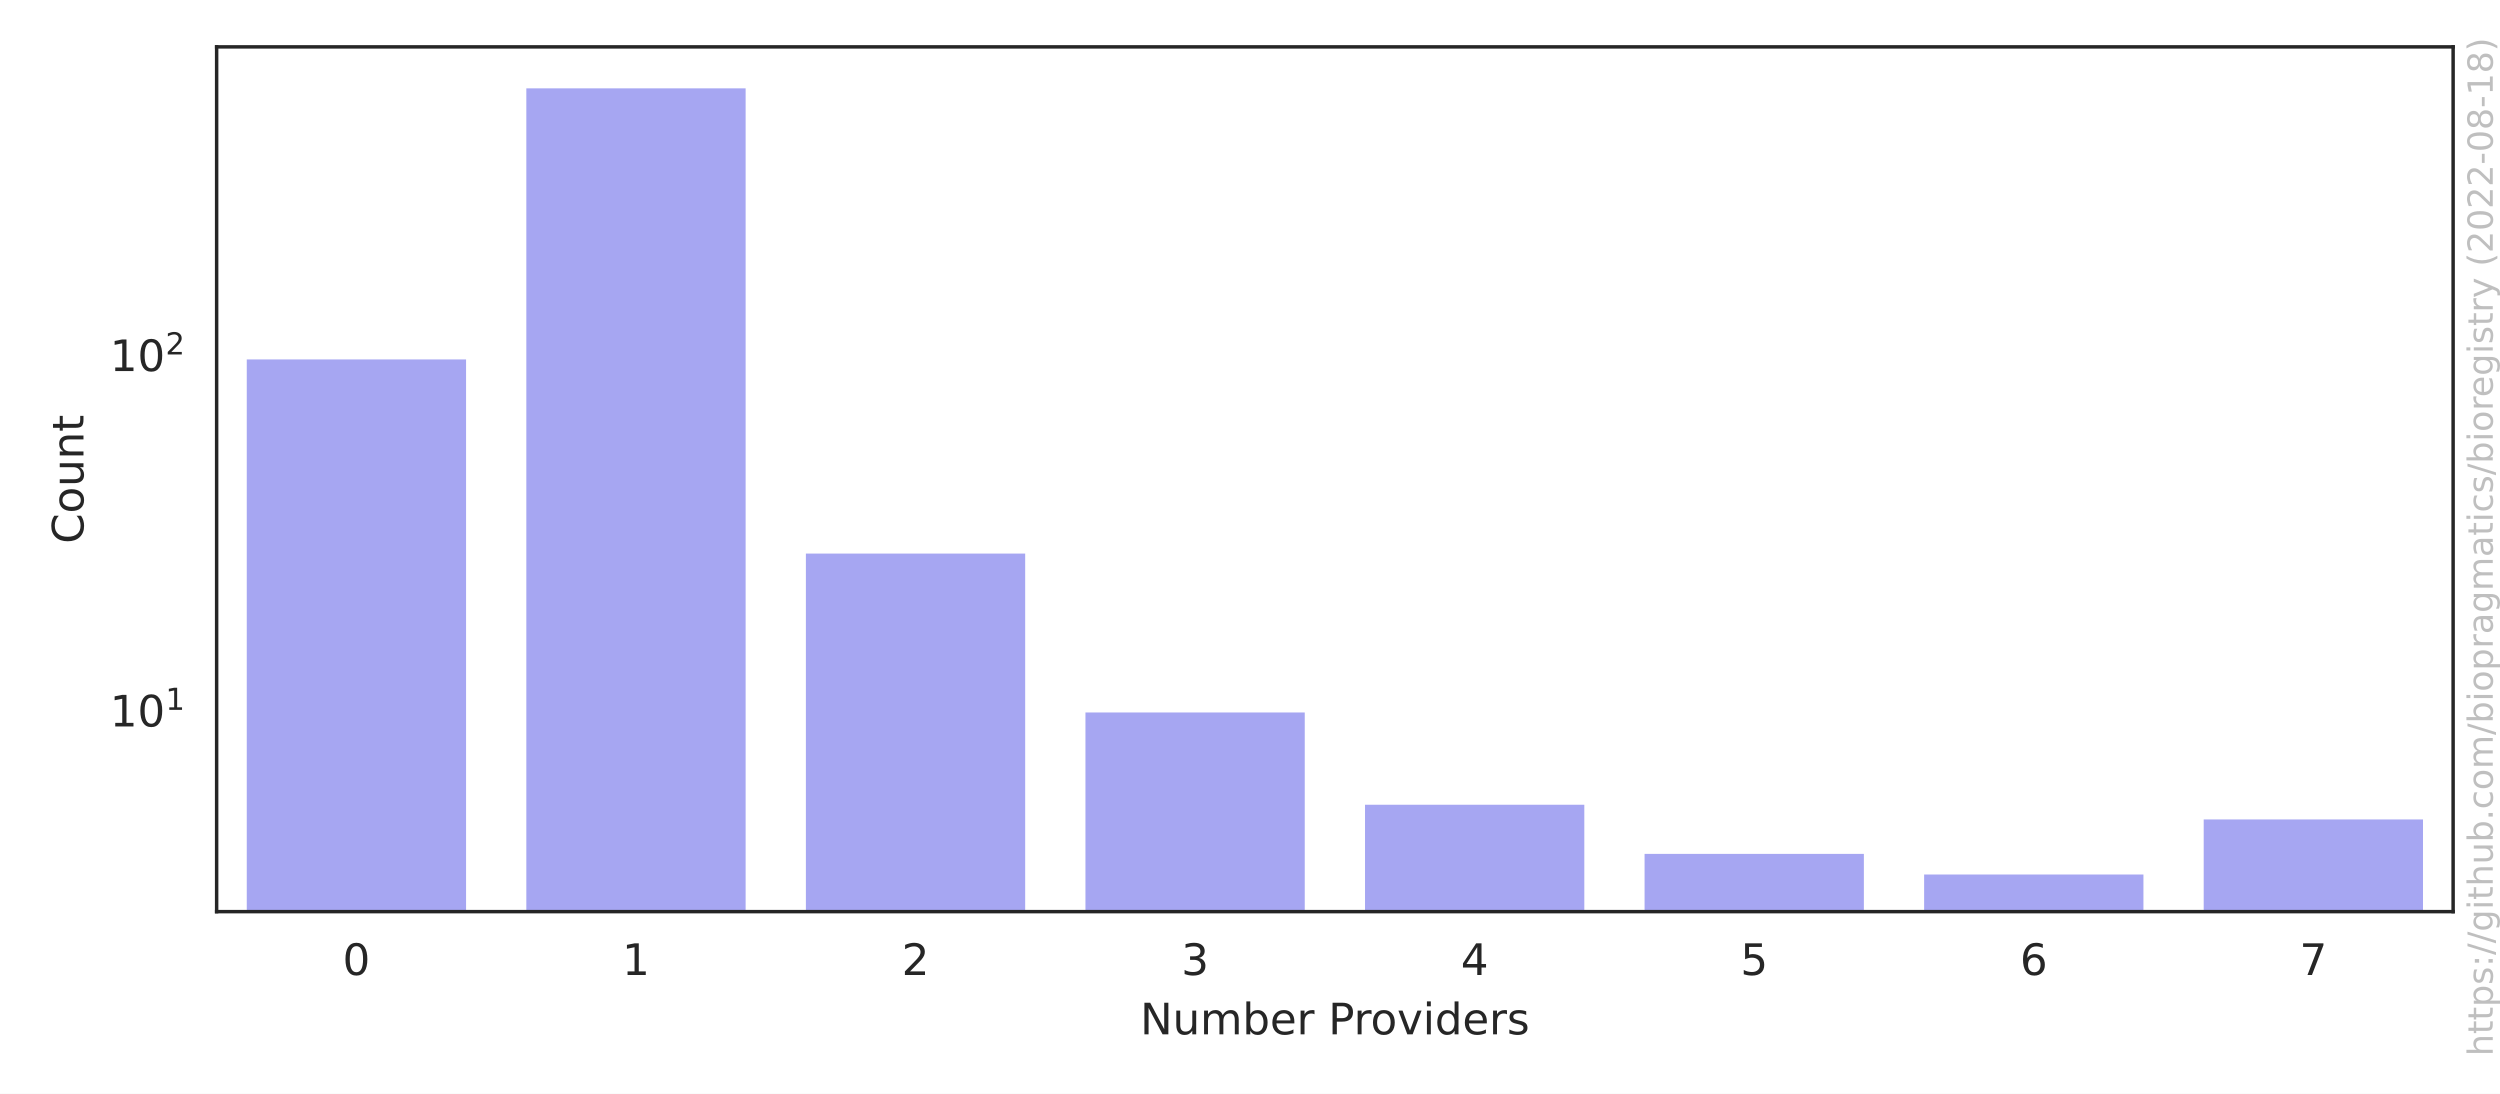
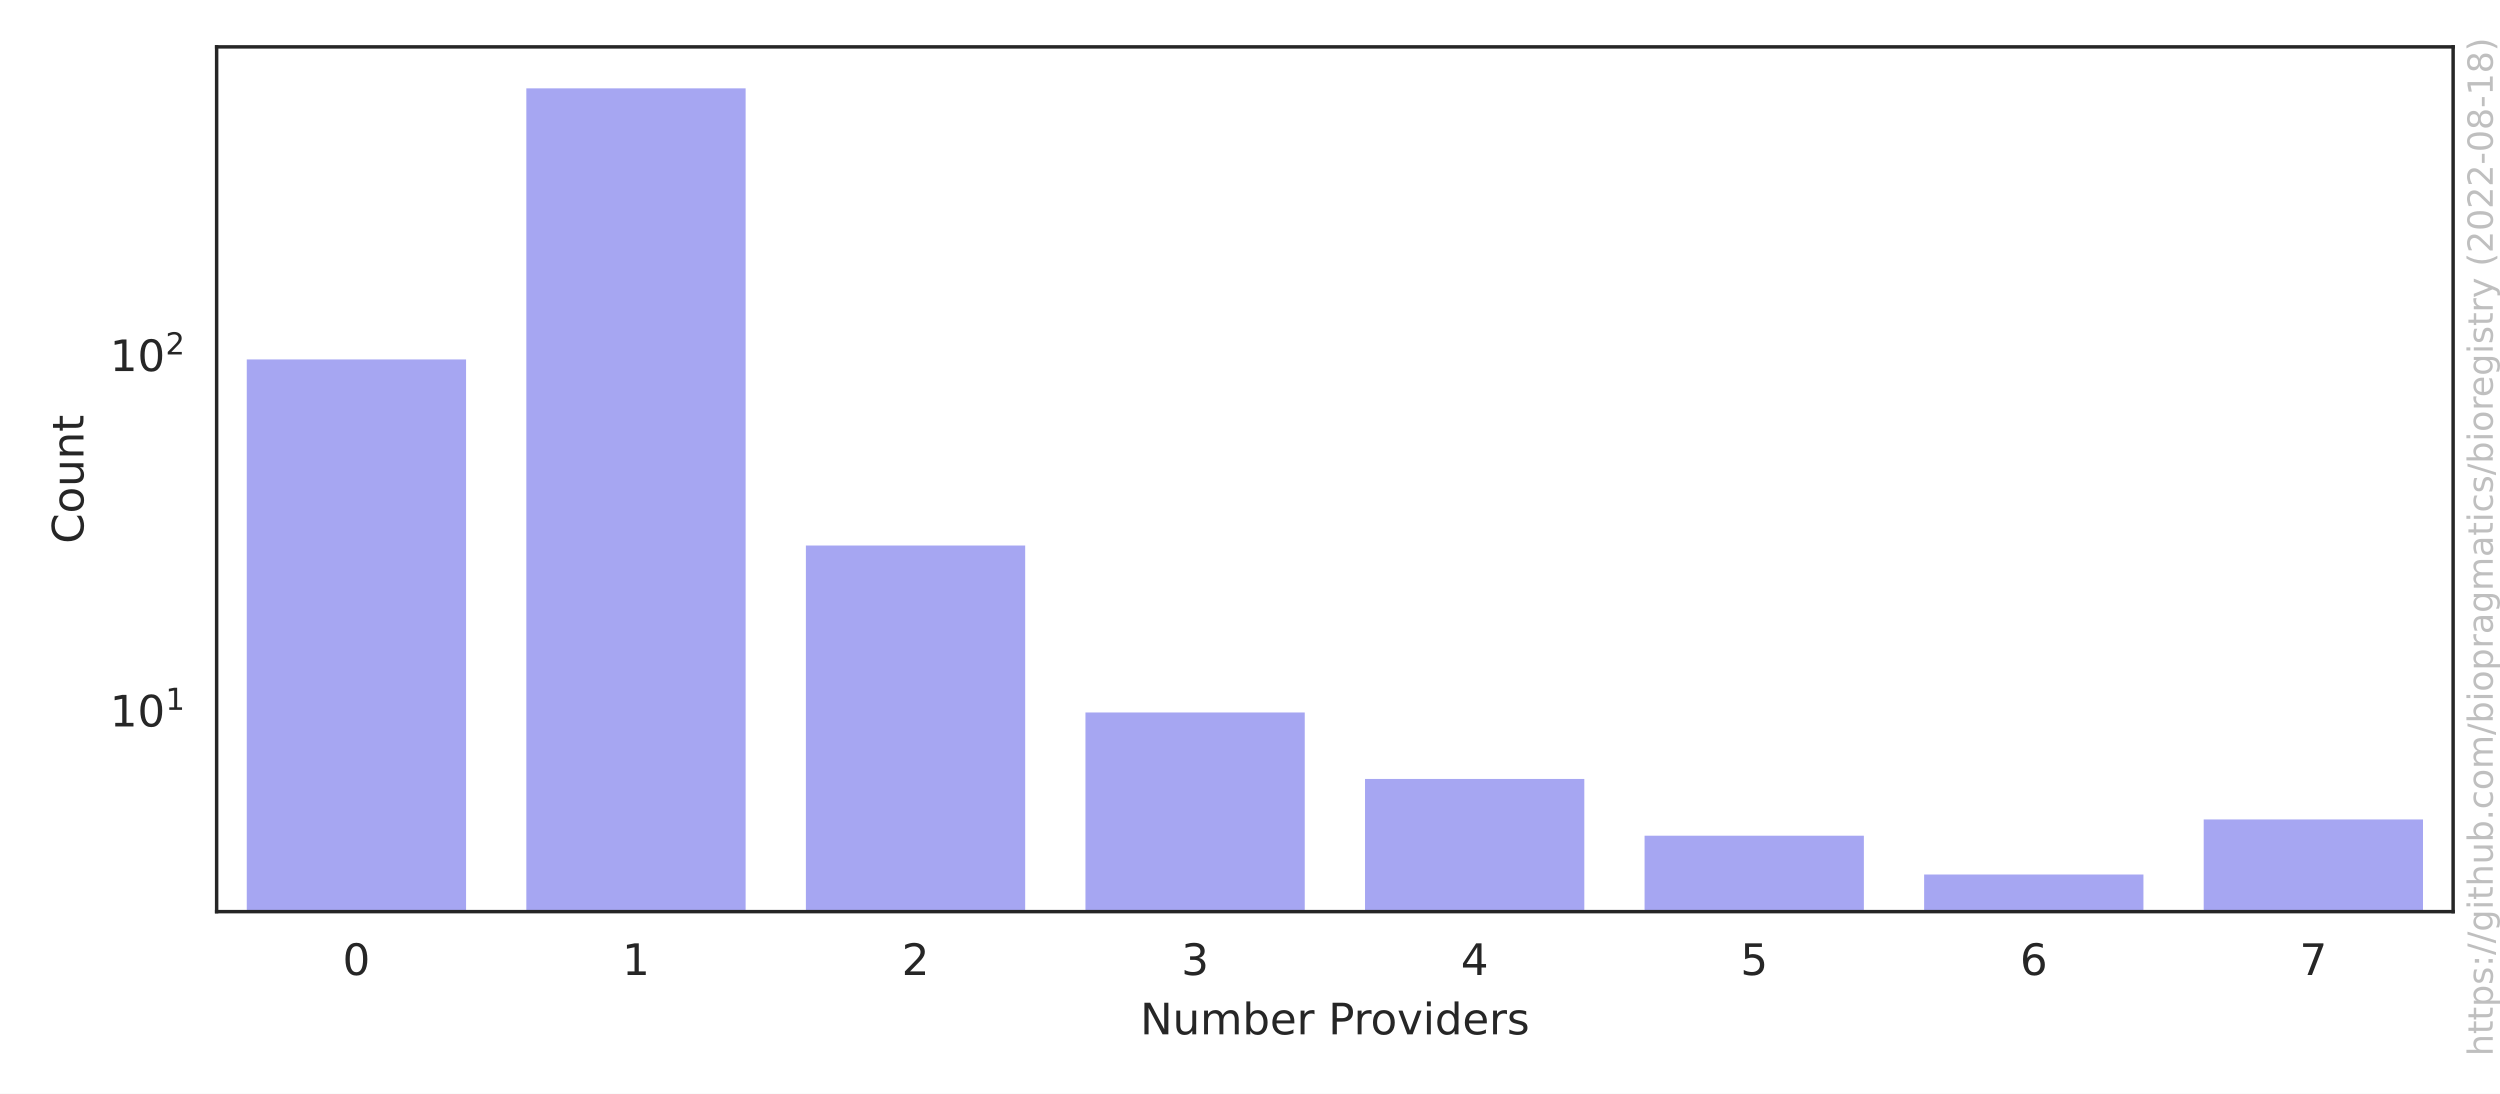
<svg xmlns="http://www.w3.org/2000/svg" xmlns:xlink="http://www.w3.org/1999/xlink" width="576pt" height="252pt" viewBox="0 0 576 252" version="1.1">
  <defs>
    <style type="text/css">*{stroke-linejoin: round; stroke-linecap: butt}</style>
  </defs>
  <g id="figure_1">
    <g id="patch_1">
      <path d="M 0 252  L 576 252  L 576 0  L 0 0  z " style="fill: #ffffff" />
    </g>
    <g id="axes_1">
      <g id="patch_2">
        <path d="M 49.913 210.04  L 565.2 210.04  L 565.2 10.8  L 49.913 10.8  z " style="fill: #ffffff" />
      </g>
      <g id="matplotlib.axis_1">
        <g id="xtick_1">
          <g id="text_1">
            <g style="fill: #262626" transform="translate(78.93689 224.6384)scale(0.1 -0.1)">
              <defs>
                <path id="DejaVuSans-30" d="M 2034 4250  Q 1547 4250 1301 3770  Q 1056 3291 1056 2328  Q 1056 1369 1301 889  Q 1547 409 2034 409  Q 2525 409 2770 889  Q 3016 1369 3016 2328  Q 3016 3291 2770 3770  Q 2525 4250 2034 4250  z M 2034 4750  Q 2819 4750 3233 4129  Q 3647 3509 3647 2328  Q 3647 1150 3233 529  Q 2819 -91 2034 -91  Q 1250 -91 836 529  Q 422 1150 422 2328  Q 422 3509 836 4129  Q 1250 4750 2034 4750  z " transform="scale(0.015625)" />
              </defs>
              <use xlink:href="#DejaVuSans-30" />
            </g>
          </g>
        </g>
        <g id="xtick_2">
          <g id="text_2">
            <g style="fill: #262626" transform="translate(143.3478 224.6384)scale(0.1 -0.1)">
              <defs>
                <path id="DejaVuSans-31" d="M 794 531  L 1825 531  L 1825 4091  L 703 3866  L 703 4441  L 1819 4666  L 2450 4666  L 2450 531  L 3481 531  L 3481 0  L 794 0  L 794 531  z " transform="scale(0.015625)" />
              </defs>
              <use xlink:href="#DejaVuSans-31" />
            </g>
          </g>
        </g>
        <g id="xtick_3">
          <g id="text_3">
            <g style="fill: #262626" transform="translate(207.7587 224.6384)scale(0.1 -0.1)">
              <defs>
                <path id="DejaVuSans-32" d="M 1228 531  L 3431 531  L 3431 0  L 469 0  L 469 531  Q 828 903 1448 1529  Q 2069 2156 2228 2338  Q 2531 2678 2651 2914  Q 2772 3150 2772 3378  Q 2772 3750 2511 3984  Q 2250 4219 1831 4219  Q 1534 4219 1204 4116  Q 875 4013 500 3803  L 500 4441  Q 881 4594 1212 4672  Q 1544 4750 1819 4750  Q 2544 4750 2975 4387  Q 3406 4025 3406 3419  Q 3406 3131 3298 2873  Q 3191 2616 2906 2266  Q 2828 2175 2409 1742  Q 1991 1309 1228 531  z " transform="scale(0.015625)" />
              </defs>
              <use xlink:href="#DejaVuSans-32" />
            </g>
          </g>
        </g>
        <g id="xtick_4">
          <g id="text_4">
            <g style="fill: #262626" transform="translate(272.1696 224.6384)scale(0.1 -0.1)">
              <defs>
                <path id="DejaVuSans-33" d="M 2597 2516  Q 3050 2419 3304 2112  Q 3559 1806 3559 1356  Q 3559 666 3084 287  Q 2609 -91 1734 -91  Q 1441 -91 1130 -33  Q 819 25 488 141  L 488 750  Q 750 597 1062 519  Q 1375 441 1716 441  Q 2309 441 2620 675  Q 2931 909 2931 1356  Q 2931 1769 2642 2001  Q 2353 2234 1838 2234  L 1294 2234  L 1294 2753  L 1863 2753  Q 2328 2753 2575 2939  Q 2822 3125 2822 3475  Q 2822 3834 2567 4026  Q 2313 4219 1838 4219  Q 1578 4219 1281 4162  Q 984 4106 628 3988  L 628 4550  Q 988 4650 1302 4700  Q 1616 4750 1894 4750  Q 2613 4750 3031 4423  Q 3450 4097 3450 3541  Q 3450 3153 3228 2886  Q 3006 2619 2597 2516  z " transform="scale(0.015625)" />
              </defs>
              <use xlink:href="#DejaVuSans-33" />
            </g>
          </g>
        </g>
        <g id="xtick_5">
          <g id="text_5">
            <g style="fill: #262626" transform="translate(336.5806 224.6384)scale(0.1 -0.1)">
              <defs>
                <path id="DejaVuSans-34" d="M 2419 4116  L 825 1625  L 2419 1625  L 2419 4116  z M 2253 4666  L 3047 4666  L 3047 1625  L 3713 1625  L 3713 1100  L 3047 1100  L 3047 0  L 2419 0  L 2419 1100  L 313 1100  L 313 1709  L 2253 4666  z " transform="scale(0.015625)" />
              </defs>
              <use xlink:href="#DejaVuSans-34" />
            </g>
          </g>
        </g>
        <g id="xtick_6">
          <g id="text_6">
            <g style="fill: #262626" transform="translate(400.9915 224.6384)scale(0.1 -0.1)">
              <defs>
                <path id="DejaVuSans-35" d="M 691 4666  L 3169 4666  L 3169 4134  L 1269 4134  L 1269 2991  Q 1406 3038 1543 3061  Q 1681 3084 1819 3084  Q 2600 3084 3056 2656  Q 3513 2228 3513 1497  Q 3513 744 3044 326  Q 2575 -91 1722 -91  Q 1428 -91 1123 -41  Q 819 9 494 109  L 494 744  Q 775 591 1075 516  Q 1375 441 1709 441  Q 2250 441 2565 725  Q 2881 1009 2881 1497  Q 2881 1984 2565 2268  Q 2250 2553 1709 2553  Q 1456 2553 1204 2497  Q 953 2441 691 2322  L 691 4666  z " transform="scale(0.015625)" />
              </defs>
              <use xlink:href="#DejaVuSans-35" />
            </g>
          </g>
        </g>
        <g id="xtick_7">
          <g id="text_7">
            <g style="fill: #262626" transform="translate(465.4024 224.6384)scale(0.1 -0.1)">
              <defs>
                <path id="DejaVuSans-36" d="M 2113 2584  Q 1688 2584 1439 2293  Q 1191 2003 1191 1497  Q 1191 994 1439 701  Q 1688 409 2113 409  Q 2538 409 2786 701  Q 3034 994 3034 1497  Q 3034 2003 2786 2293  Q 2538 2584 2113 2584  z M 3366 4563  L 3366 3988  Q 3128 4100 2886 4159  Q 2644 4219 2406 4219  Q 1781 4219 1451 3797  Q 1122 3375 1075 2522  Q 1259 2794 1537 2939  Q 1816 3084 2150 3084  Q 2853 3084 3261 2657  Q 3669 2231 3669 1497  Q 3669 778 3244 343  Q 2819 -91 2113 -91  Q 1303 -91 875 529  Q 447 1150 447 2328  Q 447 3434 972 4092  Q 1497 4750 2381 4750  Q 2619 4750 2861 4703  Q 3103 4656 3366 4563  z " transform="scale(0.015625)" />
              </defs>
              <use xlink:href="#DejaVuSans-36" />
            </g>
          </g>
        </g>
        <g id="xtick_8">
          <g id="text_8">
            <g style="fill: #262626" transform="translate(529.8133 224.6384)scale(0.1 -0.1)">
              <defs>
                <path id="DejaVuSans-37" d="M 525 4666  L 3525 4666  L 3525 4397  L 1831 0  L 1172 0  L 2766 4134  L 525 4134  L 525 4666  z " transform="scale(0.015625)" />
              </defs>
              <use xlink:href="#DejaVuSans-37" />
            </g>
          </g>
        </g>
        <g id="text_9">
          <g style="fill: #262626" transform="translate(262.6923 238.3166)scale(0.1 -0.1)">
            <defs>
              <path id="DejaVuSans-4e" d="M 628 4666  L 1478 4666  L 3547 763  L 3547 4666  L 4159 4666  L 4159 0  L 3309 0  L 1241 3903  L 1241 0  L 628 0  L 628 4666  z " transform="scale(0.015625)" />
              <path id="DejaVuSans-75" d="M 544 1381  L 544 3500  L 1119 3500  L 1119 1403  Q 1119 906 1312 657  Q 1506 409 1894 409  Q 2359 409 2629 706  Q 2900 1003 2900 1516  L 2900 3500  L 3475 3500  L 3475 0  L 2900 0  L 2900 538  Q 2691 219 2414 64  Q 2138 -91 1772 -91  Q 1169 -91 856 284  Q 544 659 544 1381  z M 1991 3584  L 1991 3584  z " transform="scale(0.015625)" />
              <path id="DejaVuSans-6d" d="M 3328 2828  Q 3544 3216 3844 3400  Q 4144 3584 4550 3584  Q 5097 3584 5394 3201  Q 5691 2819 5691 2113  L 5691 0  L 5113 0  L 5113 2094  Q 5113 2597 4934 2840  Q 4756 3084 4391 3084  Q 3944 3084 3684 2787  Q 3425 2491 3425 1978  L 3425 0  L 2847 0  L 2847 2094  Q 2847 2600 2669 2842  Q 2491 3084 2119 3084  Q 1678 3084 1418 2786  Q 1159 2488 1159 1978  L 1159 0  L 581 0  L 581 3500  L 1159 3500  L 1159 2956  Q 1356 3278 1631 3431  Q 1906 3584 2284 3584  Q 2666 3584 2933 3390  Q 3200 3197 3328 2828  z " transform="scale(0.015625)" />
              <path id="DejaVuSans-62" d="M 3116 1747  Q 3116 2381 2855 2742  Q 2594 3103 2138 3103  Q 1681 3103 1420 2742  Q 1159 2381 1159 1747  Q 1159 1113 1420 752  Q 1681 391 2138 391  Q 2594 391 2855 752  Q 3116 1113 3116 1747  z M 1159 2969  Q 1341 3281 1617 3432  Q 1894 3584 2278 3584  Q 2916 3584 3314 3078  Q 3713 2572 3713 1747  Q 3713 922 3314 415  Q 2916 -91 2278 -91  Q 1894 -91 1617 61  Q 1341 213 1159 525  L 1159 0  L 581 0  L 581 4863  L 1159 4863  L 1159 2969  z " transform="scale(0.015625)" />
              <path id="DejaVuSans-65" d="M 3597 1894  L 3597 1613  L 953 1613  Q 991 1019 1311 708  Q 1631 397 2203 397  Q 2534 397 2845 478  Q 3156 559 3463 722  L 3463 178  Q 3153 47 2828 -22  Q 2503 -91 2169 -91  Q 1331 -91 842 396  Q 353 884 353 1716  Q 353 2575 817 3079  Q 1281 3584 2069 3584  Q 2775 3584 3186 3129  Q 3597 2675 3597 1894  z M 3022 2063  Q 3016 2534 2758 2815  Q 2500 3097 2075 3097  Q 1594 3097 1305 2825  Q 1016 2553 972 2059  L 3022 2063  z " transform="scale(0.015625)" />
              <path id="DejaVuSans-72" d="M 2631 2963  Q 2534 3019 2420 3045  Q 2306 3072 2169 3072  Q 1681 3072 1420 2755  Q 1159 2438 1159 1844  L 1159 0  L 581 0  L 581 3500  L 1159 3500  L 1159 2956  Q 1341 3275 1631 3429  Q 1922 3584 2338 3584  Q 2397 3584 2469 3576  Q 2541 3569 2628 3553  L 2631 2963  z " transform="scale(0.015625)" />
              <path id="DejaVuSans-20" transform="scale(0.015625)" />
              <path id="DejaVuSans-50" d="M 1259 4147  L 1259 2394  L 2053 2394  Q 2494 2394 2734 2622  Q 2975 2850 2975 3272  Q 2975 3691 2734 3919  Q 2494 4147 2053 4147  L 1259 4147  z M 628 4666  L 2053 4666  Q 2838 4666 3239 4311  Q 3641 3956 3641 3272  Q 3641 2581 3239 2228  Q 2838 1875 2053 1875  L 1259 1875  L 1259 0  L 628 0  L 628 4666  z " transform="scale(0.015625)" />
              <path id="DejaVuSans-6f" d="M 1959 3097  Q 1497 3097 1228 2736  Q 959 2375 959 1747  Q 959 1119 1226 758  Q 1494 397 1959 397  Q 2419 397 2687 759  Q 2956 1122 2956 1747  Q 2956 2369 2687 2733  Q 2419 3097 1959 3097  z M 1959 3584  Q 2709 3584 3137 3096  Q 3566 2609 3566 1747  Q 3566 888 3137 398  Q 2709 -91 1959 -91  Q 1206 -91 779 398  Q 353 888 353 1747  Q 353 2609 779 3096  Q 1206 3584 1959 3584  z " transform="scale(0.015625)" />
              <path id="DejaVuSans-76" d="M 191 3500  L 800 3500  L 1894 563  L 2988 3500  L 3597 3500  L 2284 0  L 1503 0  L 191 3500  z " transform="scale(0.015625)" />
              <path id="DejaVuSans-69" d="M 603 3500  L 1178 3500  L 1178 0  L 603 0  L 603 3500  z M 603 4863  L 1178 4863  L 1178 4134  L 603 4134  L 603 4863  z " transform="scale(0.015625)" />
              <path id="DejaVuSans-64" d="M 2906 2969  L 2906 4863  L 3481 4863  L 3481 0  L 2906 0  L 2906 525  Q 2725 213 2448 61  Q 2172 -91 1784 -91  Q 1150 -91 751 415  Q 353 922 353 1747  Q 353 2572 751 3078  Q 1150 3584 1784 3584  Q 2172 3584 2448 3432  Q 2725 3281 2906 2969  z M 947 1747  Q 947 1113 1208 752  Q 1469 391 1925 391  Q 2381 391 2643 752  Q 2906 1113 2906 1747  Q 2906 2381 2643 2742  Q 2381 3103 1925 3103  Q 1469 3103 1208 2742  Q 947 2381 947 1747  z " transform="scale(0.015625)" />
              <path id="DejaVuSans-73" d="M 2834 3397  L 2834 2853  Q 2591 2978 2328 3040  Q 2066 3103 1784 3103  Q 1356 3103 1142 2972  Q 928 2841 928 2578  Q 928 2378 1081 2264  Q 1234 2150 1697 2047  L 1894 2003  Q 2506 1872 2764 1633  Q 3022 1394 3022 966  Q 3022 478 2636 193  Q 2250 -91 1575 -91  Q 1294 -91 989 -36  Q 684 19 347 128  L 347 722  Q 666 556 975 473  Q 1284 391 1588 391  Q 1994 391 2212 530  Q 2431 669 2431 922  Q 2431 1156 2273 1281  Q 2116 1406 1581 1522  L 1381 1569  Q 847 1681 609 1914  Q 372 2147 372 2553  Q 372 3047 722 3315  Q 1072 3584 1716 3584  Q 2034 3584 2315 3537  Q 2597 3491 2834 3397  z " transform="scale(0.015625)" />
            </defs>
            <use xlink:href="#DejaVuSans-4e" />
            <use xlink:href="#DejaVuSans-75" x="74.805" />
            <use xlink:href="#DejaVuSans-6d" x="138.184" />
            <use xlink:href="#DejaVuSans-62" x="235.596" />
            <use xlink:href="#DejaVuSans-65" x="299.072" />
            <use xlink:href="#DejaVuSans-72" x="360.596" />
            <use xlink:href="#DejaVuSans-20" x="401.709" />
            <use xlink:href="#DejaVuSans-50" x="433.496" />
            <use xlink:href="#DejaVuSans-72" x="492.049" />
            <use xlink:href="#DejaVuSans-6f" x="530.912" />
            <use xlink:href="#DejaVuSans-76" x="592.094" />
            <use xlink:href="#DejaVuSans-69" x="651.273" />
            <use xlink:href="#DejaVuSans-64" x="679.057" />
            <use xlink:href="#DejaVuSans-65" x="742.533" />
            <use xlink:href="#DejaVuSans-72" x="804.057" />
            <use xlink:href="#DejaVuSans-73" x="845.17" />
          </g>
        </g>
      </g>
      <g id="matplotlib.axis_2">
        <g id="ytick_1">
          <g id="text_10">
            <g style="fill: #262626" transform="translate(25.31268 167.4525)scale(0.1 -0.1)">
              <use xlink:href="#DejaVuSans-31" transform="translate(0 0.684375)" />
              <use xlink:href="#DejaVuSans-30" transform="translate(63.62305 0.684375)" />
              <use xlink:href="#DejaVuSans-31" transform="translate(128.2031 38.96563)scale(0.7)" />
            </g>
          </g>
        </g>
        <g id="ytick_2">
          <g id="text_11">
            <g style="fill: #262626" transform="translate(25.31268 85.57552)scale(0.1 -0.1)">
              <use xlink:href="#DejaVuSans-31" transform="translate(0 0.765625)" />
              <use xlink:href="#DejaVuSans-30" transform="translate(63.62305 0.765625)" />
              <use xlink:href="#DejaVuSans-32" transform="translate(128.2031 39.04688)scale(0.7)" />
            </g>
          </g>
        </g>
        <g id="ytick_3" />
        <g id="ytick_4" />
        <g id="ytick_5" />
        <g id="ytick_6" />
        <g id="ytick_7" />
        <g id="ytick_8" />
        <g id="ytick_9" />
        <g id="ytick_10" />
        <g id="ytick_11" />
        <g id="ytick_12" />
        <g id="ytick_13" />
        <g id="ytick_14" />
        <g id="ytick_15" />
        <g id="ytick_16" />
        <g id="ytick_17" />
        <g id="ytick_18" />
        <g id="ytick_19" />
        <g id="ytick_20" />
        <g id="ytick_21" />
        <g id="ytick_22" />
        <g id="ytick_23" />
        <g id="text_12">
          <g style="fill: #262626" transform="translate(19.233 125.2684)rotate(-90)scale(0.1 -0.1)">
            <defs>
              <path id="DejaVuSans-43" d="M 4122 4306  L 4122 3641  Q 3803 3938 3442 4084  Q 3081 4231 2675 4231  Q 1875 4231 1450 3742  Q 1025 3253 1025 2328  Q 1025 1406 1450 917  Q 1875 428 2675 428  Q 3081 428 3442 575  Q 3803 722 4122 1019  L 4122 359  Q 3791 134 3420 21  Q 3050 -91 2638 -91  Q 1578 -91 968 557  Q 359 1206 359 2328  Q 359 3453 968 4101  Q 1578 4750 2638 4750  Q 3056 4750 3426 4639  Q 3797 4528 4122 4306  z " transform="scale(0.015625)" />
              <path id="DejaVuSans-6e" d="M 3513 2113  L 3513 0  L 2938 0  L 2938 2094  Q 2938 2591 2744 2837  Q 2550 3084 2163 3084  Q 1697 3084 1428 2787  Q 1159 2491 1159 1978  L 1159 0  L 581 0  L 581 3500  L 1159 3500  L 1159 2956  Q 1366 3272 1645 3428  Q 1925 3584 2291 3584  Q 2894 3584 3203 3211  Q 3513 2838 3513 2113  z " transform="scale(0.015625)" />
              <path id="DejaVuSans-74" d="M 1172 4494  L 1172 3500  L 2356 3500  L 2356 3053  L 1172 3053  L 1172 1153  Q 1172 725 1289 603  Q 1406 481 1766 481  L 2356 481  L 2356 0  L 1766 0  Q 1100 0 847 248  Q 594 497 594 1153  L 594 3053  L 172 3053  L 172 3500  L 594 3500  L 594 4494  L 1172 4494  z " transform="scale(0.015625)" />
            </defs>
            <use xlink:href="#DejaVuSans-43" />
            <use xlink:href="#DejaVuSans-6f" x="69.824" />
            <use xlink:href="#DejaVuSans-75" x="131.006" />
            <use xlink:href="#DejaVuSans-6e" x="194.385" />
            <use xlink:href="#DejaVuSans-74" x="257.764" />
          </g>
        </g>
      </g>
      <g id="patch_3">
        <path d="M 56.354 82122.525  L 107.883 82122.525  L 107.883 82.314  L 56.354 82.314  z " clip-path="url(#p1737fb0132)" style="fill: #2020df; opacity: 0.4; stroke: #ffffff; stroke-linejoin: miter" />
      </g>
      <g id="patch_4">
        <path d="M 120.765 82122.525  L 172.293 82122.525  L 172.293 19.856  L 120.765 19.856  z " clip-path="url(#p1737fb0132)" style="fill: #2020df; opacity: 0.4; stroke: #ffffff; stroke-linejoin: miter" />
      </g>
      <g id="patch_5">
-         <path d="M 185.176 82122.525  L 236.704 82122.525  L 236.704 127.041  L 185.176 127.041  z " clip-path="url(#p1737fb0132)" style="fill: #2020df; opacity: 0.4; stroke: #ffffff; stroke-linejoin: miter" />
+         <path d="M 185.176 82122.525  L 236.704 82122.525  L 236.704 125.186  L 185.176 125.186  z " clip-path="url(#p1737fb0132)" style="fill: #2020df; opacity: 0.4; stroke: #ffffff; stroke-linejoin: miter" />
      </g>
      <g id="patch_6">
        <path d="M 249.587 82122.525  L 301.115 82122.525  L 301.115 163.653  L 249.587 163.653  z " clip-path="url(#p1737fb0132)" style="fill: #2020df; opacity: 0.4; stroke: #ffffff; stroke-linejoin: miter" />
      </g>
      <g id="patch_7">
-         <path d="M 313.997 82122.525  L 365.526 82122.525  L 365.526 184.912  L 313.997 184.912  z " clip-path="url(#p1737fb0132)" style="fill: #2020df; opacity: 0.4; stroke: #ffffff; stroke-linejoin: miter" />
+         <path d="M 313.997 82122.525  L 365.526 82122.525  L 365.526 178.971  L 313.997 178.971  z " clip-path="url(#p1737fb0132)" style="fill: #2020df; opacity: 0.4; stroke: #ffffff; stroke-linejoin: miter" />
      </g>
      <g id="patch_8">
-         <path d="M 378.408 82122.525  L 429.937 82122.525  L 429.937 196.235  L 378.408 196.235  z " clip-path="url(#p1737fb0132)" style="fill: #2020df; opacity: 0.4; stroke: #ffffff; stroke-linejoin: miter" />
+         <path d="M 378.408 82122.525  L 429.937 82122.525  L 429.937 192.047  L 378.408 192.047  z " clip-path="url(#p1737fb0132)" style="fill: #2020df; opacity: 0.4; stroke: #ffffff; stroke-linejoin: miter" />
      </g>
      <g id="patch_9">
        <path d="M 442.819 82122.525  L 494.348 82122.525  L 494.348 200.984  L 442.819 200.984  z " clip-path="url(#p1737fb0132)" style="fill: #2020df; opacity: 0.4; stroke: #ffffff; stroke-linejoin: miter" />
      </g>
      <g id="patch_10">
        <path d="M 507.23 82122.525  L 558.759 82122.525  L 558.759 188.301  L 507.23 188.301  z " clip-path="url(#p1737fb0132)" style="fill: #2020df; opacity: 0.4; stroke: #ffffff; stroke-linejoin: miter" />
      </g>
      <g id="patch_11">
        <path d="M 49.913 210.04  L 49.913 10.8  " style="fill: none; stroke: #262626; stroke-width: 0.8; stroke-linejoin: miter; stroke-linecap: square" />
      </g>
      <g id="patch_12">
        <path d="M 565.2 210.04  L 565.2 10.8  " style="fill: none; stroke: #262626; stroke-width: 0.8; stroke-linejoin: miter; stroke-linecap: square" />
      </g>
      <g id="patch_13">
        <path d="M 49.913 210.04  L 565.2 210.04  " style="fill: none; stroke: #262626; stroke-width: 0.8; stroke-linejoin: miter; stroke-linecap: square" />
      </g>
      <g id="patch_14">
        <path d="M 49.913 10.8  L 565.2 10.8  " style="fill: none; stroke: #262626; stroke-width: 0.8; stroke-linejoin: miter; stroke-linecap: square" />
      </g>
    </g>
    <g id="text_13">
      <g style="fill: #808080; opacity: 0.5" transform="translate(574.3362 243.3237)rotate(-90)scale(0.08 -0.08)">
        <defs>
          <path id="DejaVuSans-68" d="M 3513 2113  L 3513 0  L 2938 0  L 2938 2094  Q 2938 2591 2744 2837  Q 2550 3084 2163 3084  Q 1697 3084 1428 2787  Q 1159 2491 1159 1978  L 1159 0  L 581 0  L 581 4863  L 1159 4863  L 1159 2956  Q 1366 3272 1645 3428  Q 1925 3584 2291 3584  Q 2894 3584 3203 3211  Q 3513 2838 3513 2113  z " transform="scale(0.015625)" />
          <path id="DejaVuSans-70" d="M 1159 525  L 1159 -1331  L 581 -1331  L 581 3500  L 1159 3500  L 1159 2969  Q 1341 3281 1617 3432  Q 1894 3584 2278 3584  Q 2916 3584 3314 3078  Q 3713 2572 3713 1747  Q 3713 922 3314 415  Q 2916 -91 2278 -91  Q 1894 -91 1617 61  Q 1341 213 1159 525  z M 3116 1747  Q 3116 2381 2855 2742  Q 2594 3103 2138 3103  Q 1681 3103 1420 2742  Q 1159 2381 1159 1747  Q 1159 1113 1420 752  Q 1681 391 2138 391  Q 2594 391 2855 752  Q 3116 1113 3116 1747  z " transform="scale(0.015625)" />
          <path id="DejaVuSans-3a" d="M 750 794  L 1409 794  L 1409 0  L 750 0  L 750 794  z M 750 3309  L 1409 3309  L 1409 2516  L 750 2516  L 750 3309  z " transform="scale(0.015625)" />
          <path id="DejaVuSans-2f" d="M 1625 4666  L 2156 4666  L 531 -594  L 0 -594  L 1625 4666  z " transform="scale(0.015625)" />
          <path id="DejaVuSans-67" d="M 2906 1791  Q 2906 2416 2648 2759  Q 2391 3103 1925 3103  Q 1463 3103 1205 2759  Q 947 2416 947 1791  Q 947 1169 1205 825  Q 1463 481 1925 481  Q 2391 481 2648 825  Q 2906 1169 2906 1791  z M 3481 434  Q 3481 -459 3084 -895  Q 2688 -1331 1869 -1331  Q 1566 -1331 1297 -1286  Q 1028 -1241 775 -1147  L 775 -588  Q 1028 -725 1275 -790  Q 1522 -856 1778 -856  Q 2344 -856 2625 -561  Q 2906 -266 2906 331  L 2906 616  Q 2728 306 2450 153  Q 2172 0 1784 0  Q 1141 0 747 490  Q 353 981 353 1791  Q 353 2603 747 3093  Q 1141 3584 1784 3584  Q 2172 3584 2450 3431  Q 2728 3278 2906 2969  L 2906 3500  L 3481 3500  L 3481 434  z " transform="scale(0.015625)" />
          <path id="DejaVuSans-2e" d="M 684 794  L 1344 794  L 1344 0  L 684 0  L 684 794  z " transform="scale(0.015625)" />
          <path id="DejaVuSans-63" d="M 3122 3366  L 3122 2828  Q 2878 2963 2633 3030  Q 2388 3097 2138 3097  Q 1578 3097 1268 2742  Q 959 2388 959 1747  Q 959 1106 1268 751  Q 1578 397 2138 397  Q 2388 397 2633 464  Q 2878 531 3122 666  L 3122 134  Q 2881 22 2623 -34  Q 2366 -91 2075 -91  Q 1284 -91 818 406  Q 353 903 353 1747  Q 353 2603 823 3093  Q 1294 3584 2113 3584  Q 2378 3584 2631 3529  Q 2884 3475 3122 3366  z " transform="scale(0.015625)" />
          <path id="DejaVuSans-61" d="M 2194 1759  Q 1497 1759 1228 1600  Q 959 1441 959 1056  Q 959 750 1161 570  Q 1363 391 1709 391  Q 2188 391 2477 730  Q 2766 1069 2766 1631  L 2766 1759  L 2194 1759  z M 3341 1997  L 3341 0  L 2766 0  L 2766 531  Q 2569 213 2275 61  Q 1981 -91 1556 -91  Q 1019 -91 701 211  Q 384 513 384 1019  Q 384 1609 779 1909  Q 1175 2209 1959 2209  L 2766 2209  L 2766 2266  Q 2766 2663 2505 2880  Q 2244 3097 1772 3097  Q 1472 3097 1187 3025  Q 903 2953 641 2809  L 641 3341  Q 956 3463 1253 3523  Q 1550 3584 1831 3584  Q 2591 3584 2966 3190  Q 3341 2797 3341 1997  z " transform="scale(0.015625)" />
          <path id="DejaVuSans-79" d="M 2059 -325  Q 1816 -950 1584 -1140  Q 1353 -1331 966 -1331  L 506 -1331  L 506 -850  L 844 -850  Q 1081 -850 1212 -737  Q 1344 -625 1503 -206  L 1606 56  L 191 3500  L 800 3500  L 1894 763  L 2988 3500  L 3597 3500  L 2059 -325  z " transform="scale(0.015625)" />
          <path id="DejaVuSans-28" d="M 1984 4856  Q 1566 4138 1362 3434  Q 1159 2731 1159 2009  Q 1159 1288 1364 580  Q 1569 -128 1984 -844  L 1484 -844  Q 1016 -109 783 600  Q 550 1309 550 2009  Q 550 2706 781 3412  Q 1013 4119 1484 4856  L 1984 4856  z " transform="scale(0.015625)" />
          <path id="DejaVuSans-2d" d="M 313 2009  L 1997 2009  L 1997 1497  L 313 1497  L 313 2009  z " transform="scale(0.015625)" />
          <path id="DejaVuSans-38" d="M 2034 2216  Q 1584 2216 1326 1975  Q 1069 1734 1069 1313  Q 1069 891 1326 650  Q 1584 409 2034 409  Q 2484 409 2743 651  Q 3003 894 3003 1313  Q 3003 1734 2745 1975  Q 2488 2216 2034 2216  z M 1403 2484  Q 997 2584 770 2862  Q 544 3141 544 3541  Q 544 4100 942 4425  Q 1341 4750 2034 4750  Q 2731 4750 3128 4425  Q 3525 4100 3525 3541  Q 3525 3141 3298 2862  Q 3072 2584 2669 2484  Q 3125 2378 3379 2068  Q 3634 1759 3634 1313  Q 3634 634 3220 271  Q 2806 -91 2034 -91  Q 1263 -91 848 271  Q 434 634 434 1313  Q 434 1759 690 2068  Q 947 2378 1403 2484  z M 1172 3481  Q 1172 3119 1398 2916  Q 1625 2713 2034 2713  Q 2441 2713 2670 2916  Q 2900 3119 2900 3481  Q 2900 3844 2670 4047  Q 2441 4250 2034 4250  Q 1625 4250 1398 4047  Q 1172 3844 1172 3481  z " transform="scale(0.015625)" />
          <path id="DejaVuSans-29" d="M 513 4856  L 1013 4856  Q 1481 4119 1714 3412  Q 1947 2706 1947 2009  Q 1947 1309 1714 600  Q 1481 -109 1013 -844  L 513 -844  Q 928 -128 1133 580  Q 1338 1288 1338 2009  Q 1338 2731 1133 3434  Q 928 4138 513 4856  z " transform="scale(0.015625)" />
        </defs>
        <use xlink:href="#DejaVuSans-68" />
        <use xlink:href="#DejaVuSans-74" x="63.379" />
        <use xlink:href="#DejaVuSans-74" x="102.588" />
        <use xlink:href="#DejaVuSans-70" x="141.797" />
        <use xlink:href="#DejaVuSans-73" x="205.273" />
        <use xlink:href="#DejaVuSans-3a" x="257.373" />
        <use xlink:href="#DejaVuSans-2f" x="291.064" />
        <use xlink:href="#DejaVuSans-2f" x="324.756" />
        <use xlink:href="#DejaVuSans-67" x="358.447" />
        <use xlink:href="#DejaVuSans-69" x="421.924" />
        <use xlink:href="#DejaVuSans-74" x="449.707" />
        <use xlink:href="#DejaVuSans-68" x="488.916" />
        <use xlink:href="#DejaVuSans-75" x="552.295" />
        <use xlink:href="#DejaVuSans-62" x="615.674" />
        <use xlink:href="#DejaVuSans-2e" x="679.15" />
        <use xlink:href="#DejaVuSans-63" x="710.938" />
        <use xlink:href="#DejaVuSans-6f" x="765.918" />
        <use xlink:href="#DejaVuSans-6d" x="827.1" />
        <use xlink:href="#DejaVuSans-2f" x="924.512" />
        <use xlink:href="#DejaVuSans-62" x="958.203" />
        <use xlink:href="#DejaVuSans-69" x="1021.68" />
        <use xlink:href="#DejaVuSans-6f" x="1049.463" />
        <use xlink:href="#DejaVuSans-70" x="1110.645" />
        <use xlink:href="#DejaVuSans-72" x="1174.121" />
        <use xlink:href="#DejaVuSans-61" x="1215.234" />
        <use xlink:href="#DejaVuSans-67" x="1276.514" />
        <use xlink:href="#DejaVuSans-6d" x="1339.99" />
        <use xlink:href="#DejaVuSans-61" x="1437.402" />
        <use xlink:href="#DejaVuSans-74" x="1498.682" />
        <use xlink:href="#DejaVuSans-69" x="1537.891" />
        <use xlink:href="#DejaVuSans-63" x="1565.674" />
        <use xlink:href="#DejaVuSans-73" x="1620.654" />
        <use xlink:href="#DejaVuSans-2f" x="1672.754" />
        <use xlink:href="#DejaVuSans-62" x="1706.445" />
        <use xlink:href="#DejaVuSans-69" x="1769.922" />
        <use xlink:href="#DejaVuSans-6f" x="1797.705" />
        <use xlink:href="#DejaVuSans-72" x="1858.887" />
        <use xlink:href="#DejaVuSans-65" x="1897.75" />
        <use xlink:href="#DejaVuSans-67" x="1959.273" />
        <use xlink:href="#DejaVuSans-69" x="2022.75" />
        <use xlink:href="#DejaVuSans-73" x="2050.533" />
        <use xlink:href="#DejaVuSans-74" x="2102.633" />
        <use xlink:href="#DejaVuSans-72" x="2141.842" />
        <use xlink:href="#DejaVuSans-79" x="2182.955" />
        <use xlink:href="#DejaVuSans-20" x="2242.135" />
        <use xlink:href="#DejaVuSans-28" x="2273.922" />
        <use xlink:href="#DejaVuSans-32" x="2312.936" />
        <use xlink:href="#DejaVuSans-30" x="2376.559" />
        <use xlink:href="#DejaVuSans-32" x="2440.182" />
        <use xlink:href="#DejaVuSans-32" x="2503.805" />
        <use xlink:href="#DejaVuSans-2d" x="2567.428" />
        <use xlink:href="#DejaVuSans-30" x="2603.512" />
        <use xlink:href="#DejaVuSans-38" x="2667.135" />
        <use xlink:href="#DejaVuSans-2d" x="2730.758" />
        <use xlink:href="#DejaVuSans-31" x="2766.842" />
        <use xlink:href="#DejaVuSans-38" x="2830.465" />
        <use xlink:href="#DejaVuSans-29" x="2894.088" />
      </g>
    </g>
  </g>
  <defs>
    <clipPath id="p1737fb0132">
      <rect x="49.913" y="10.8" width="515.287" height="199.24" />
    </clipPath>
  </defs>
</svg>
